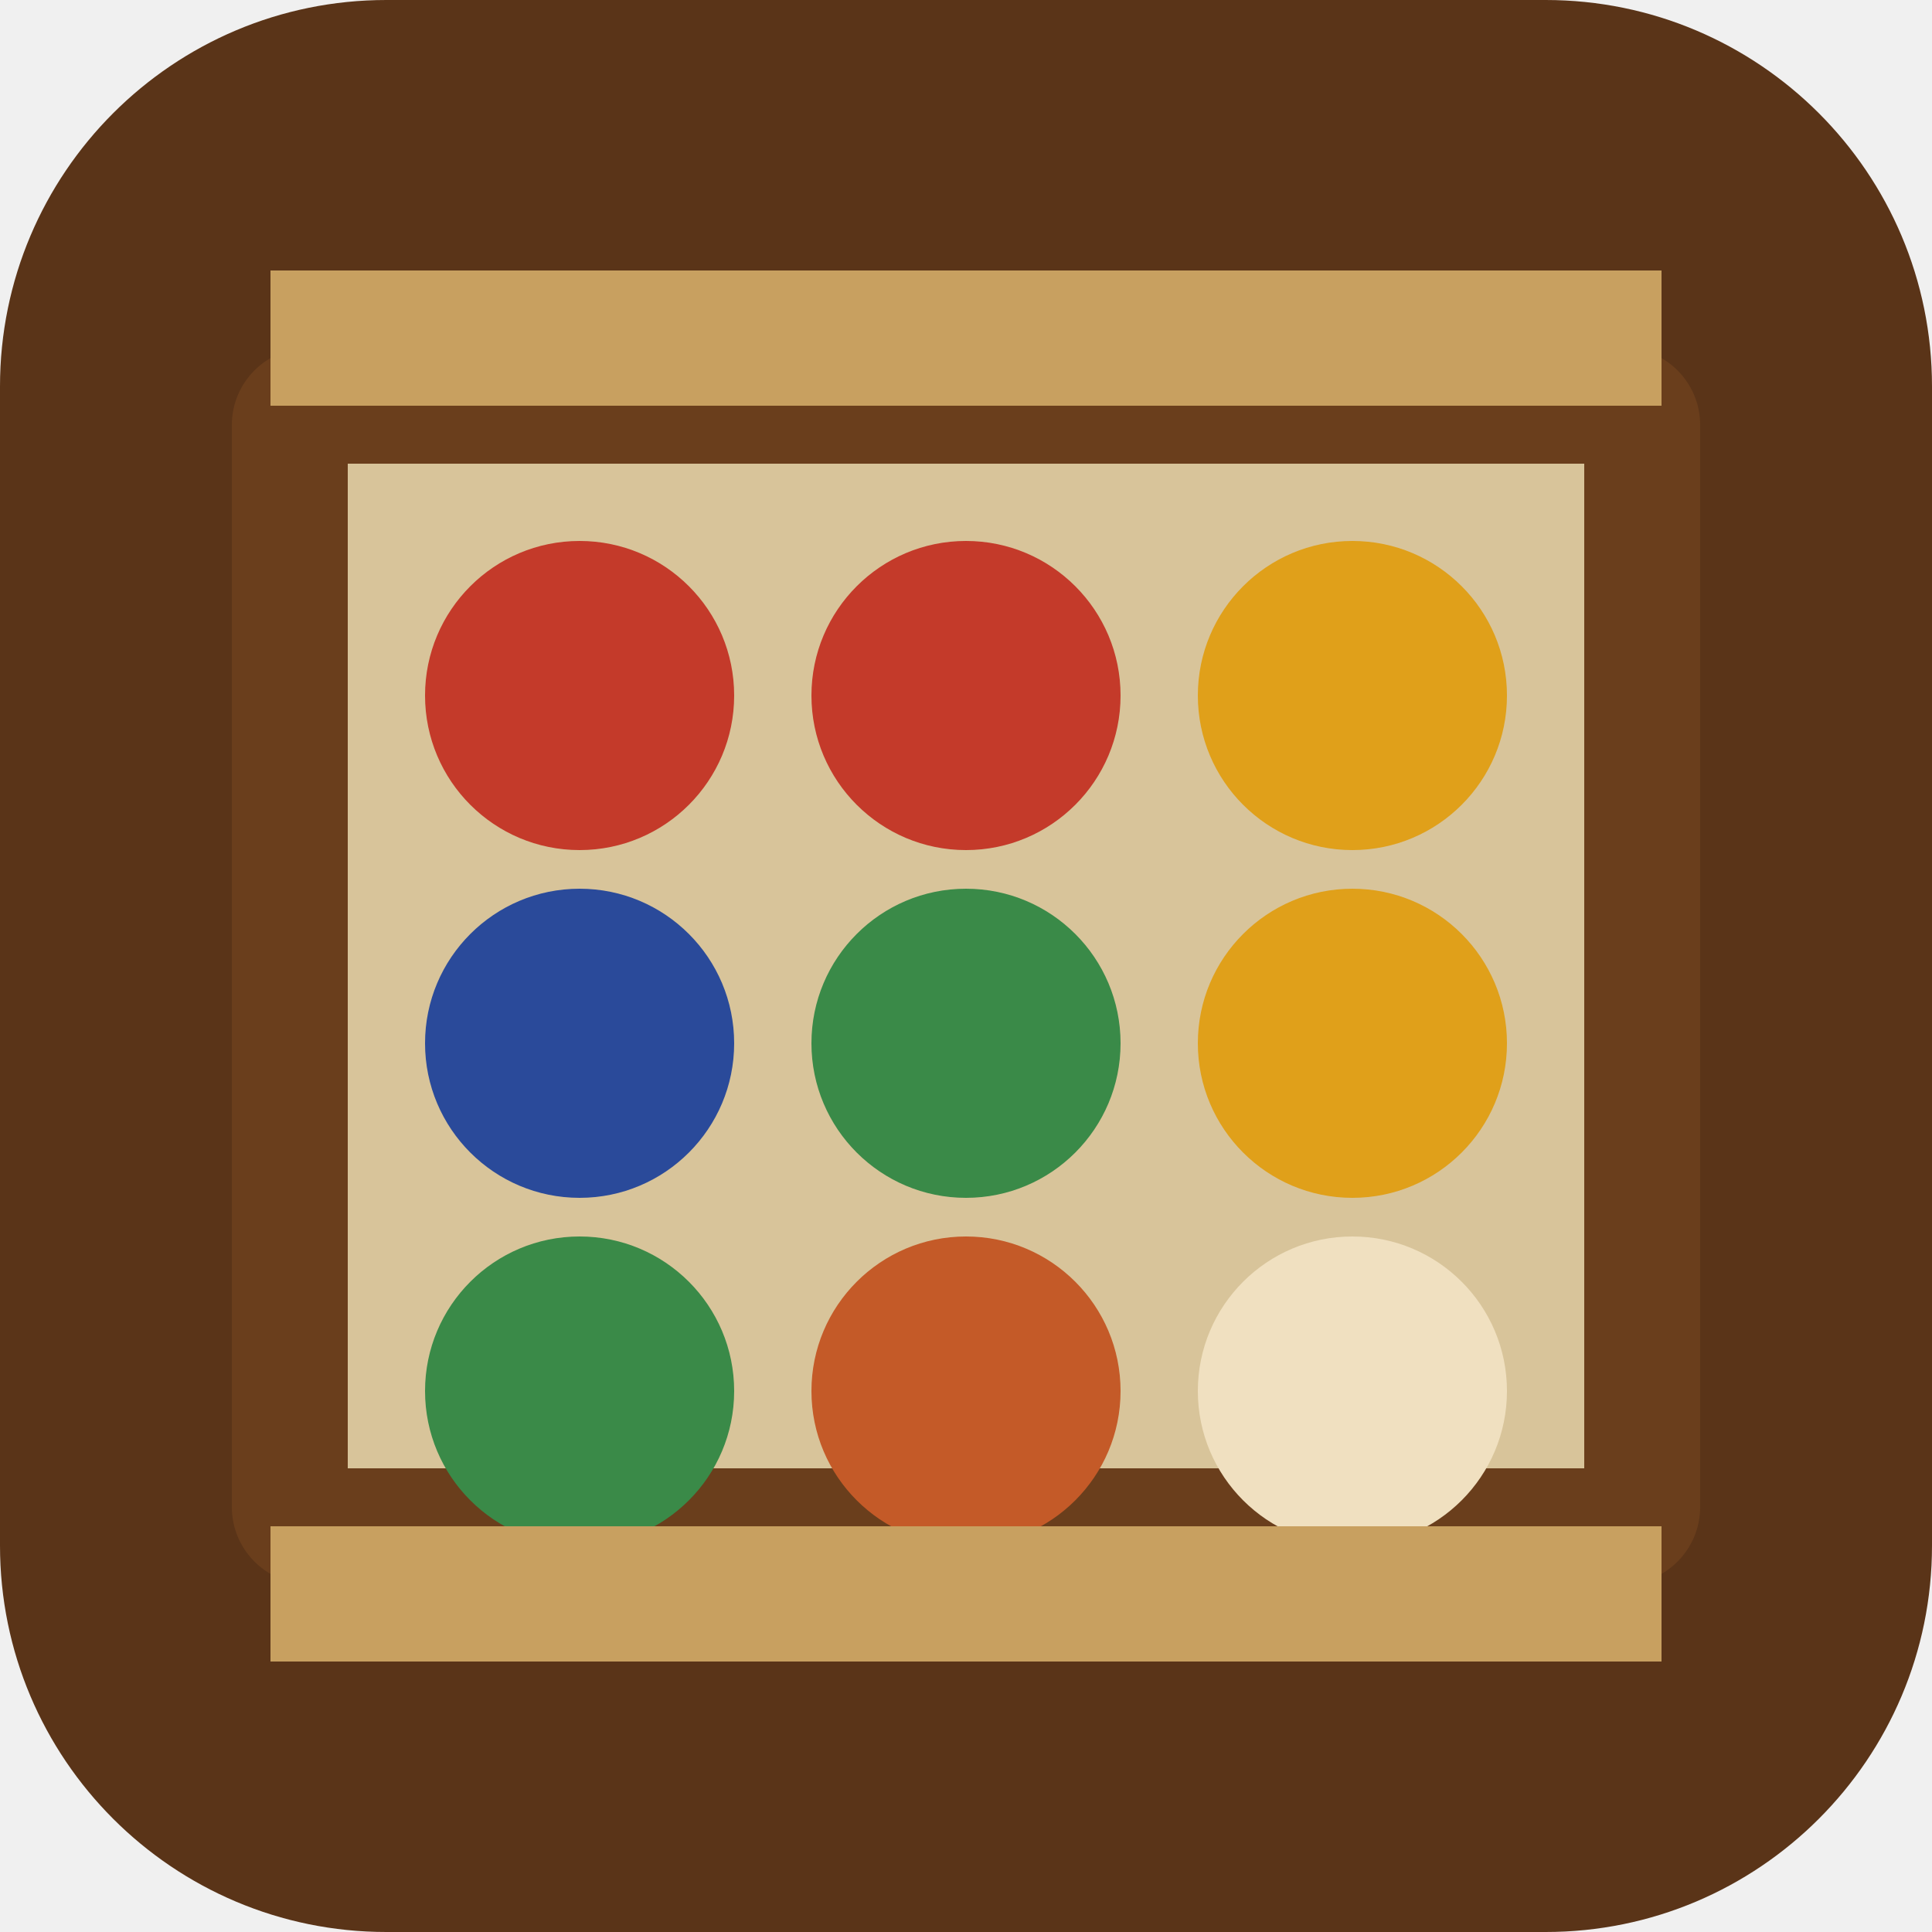
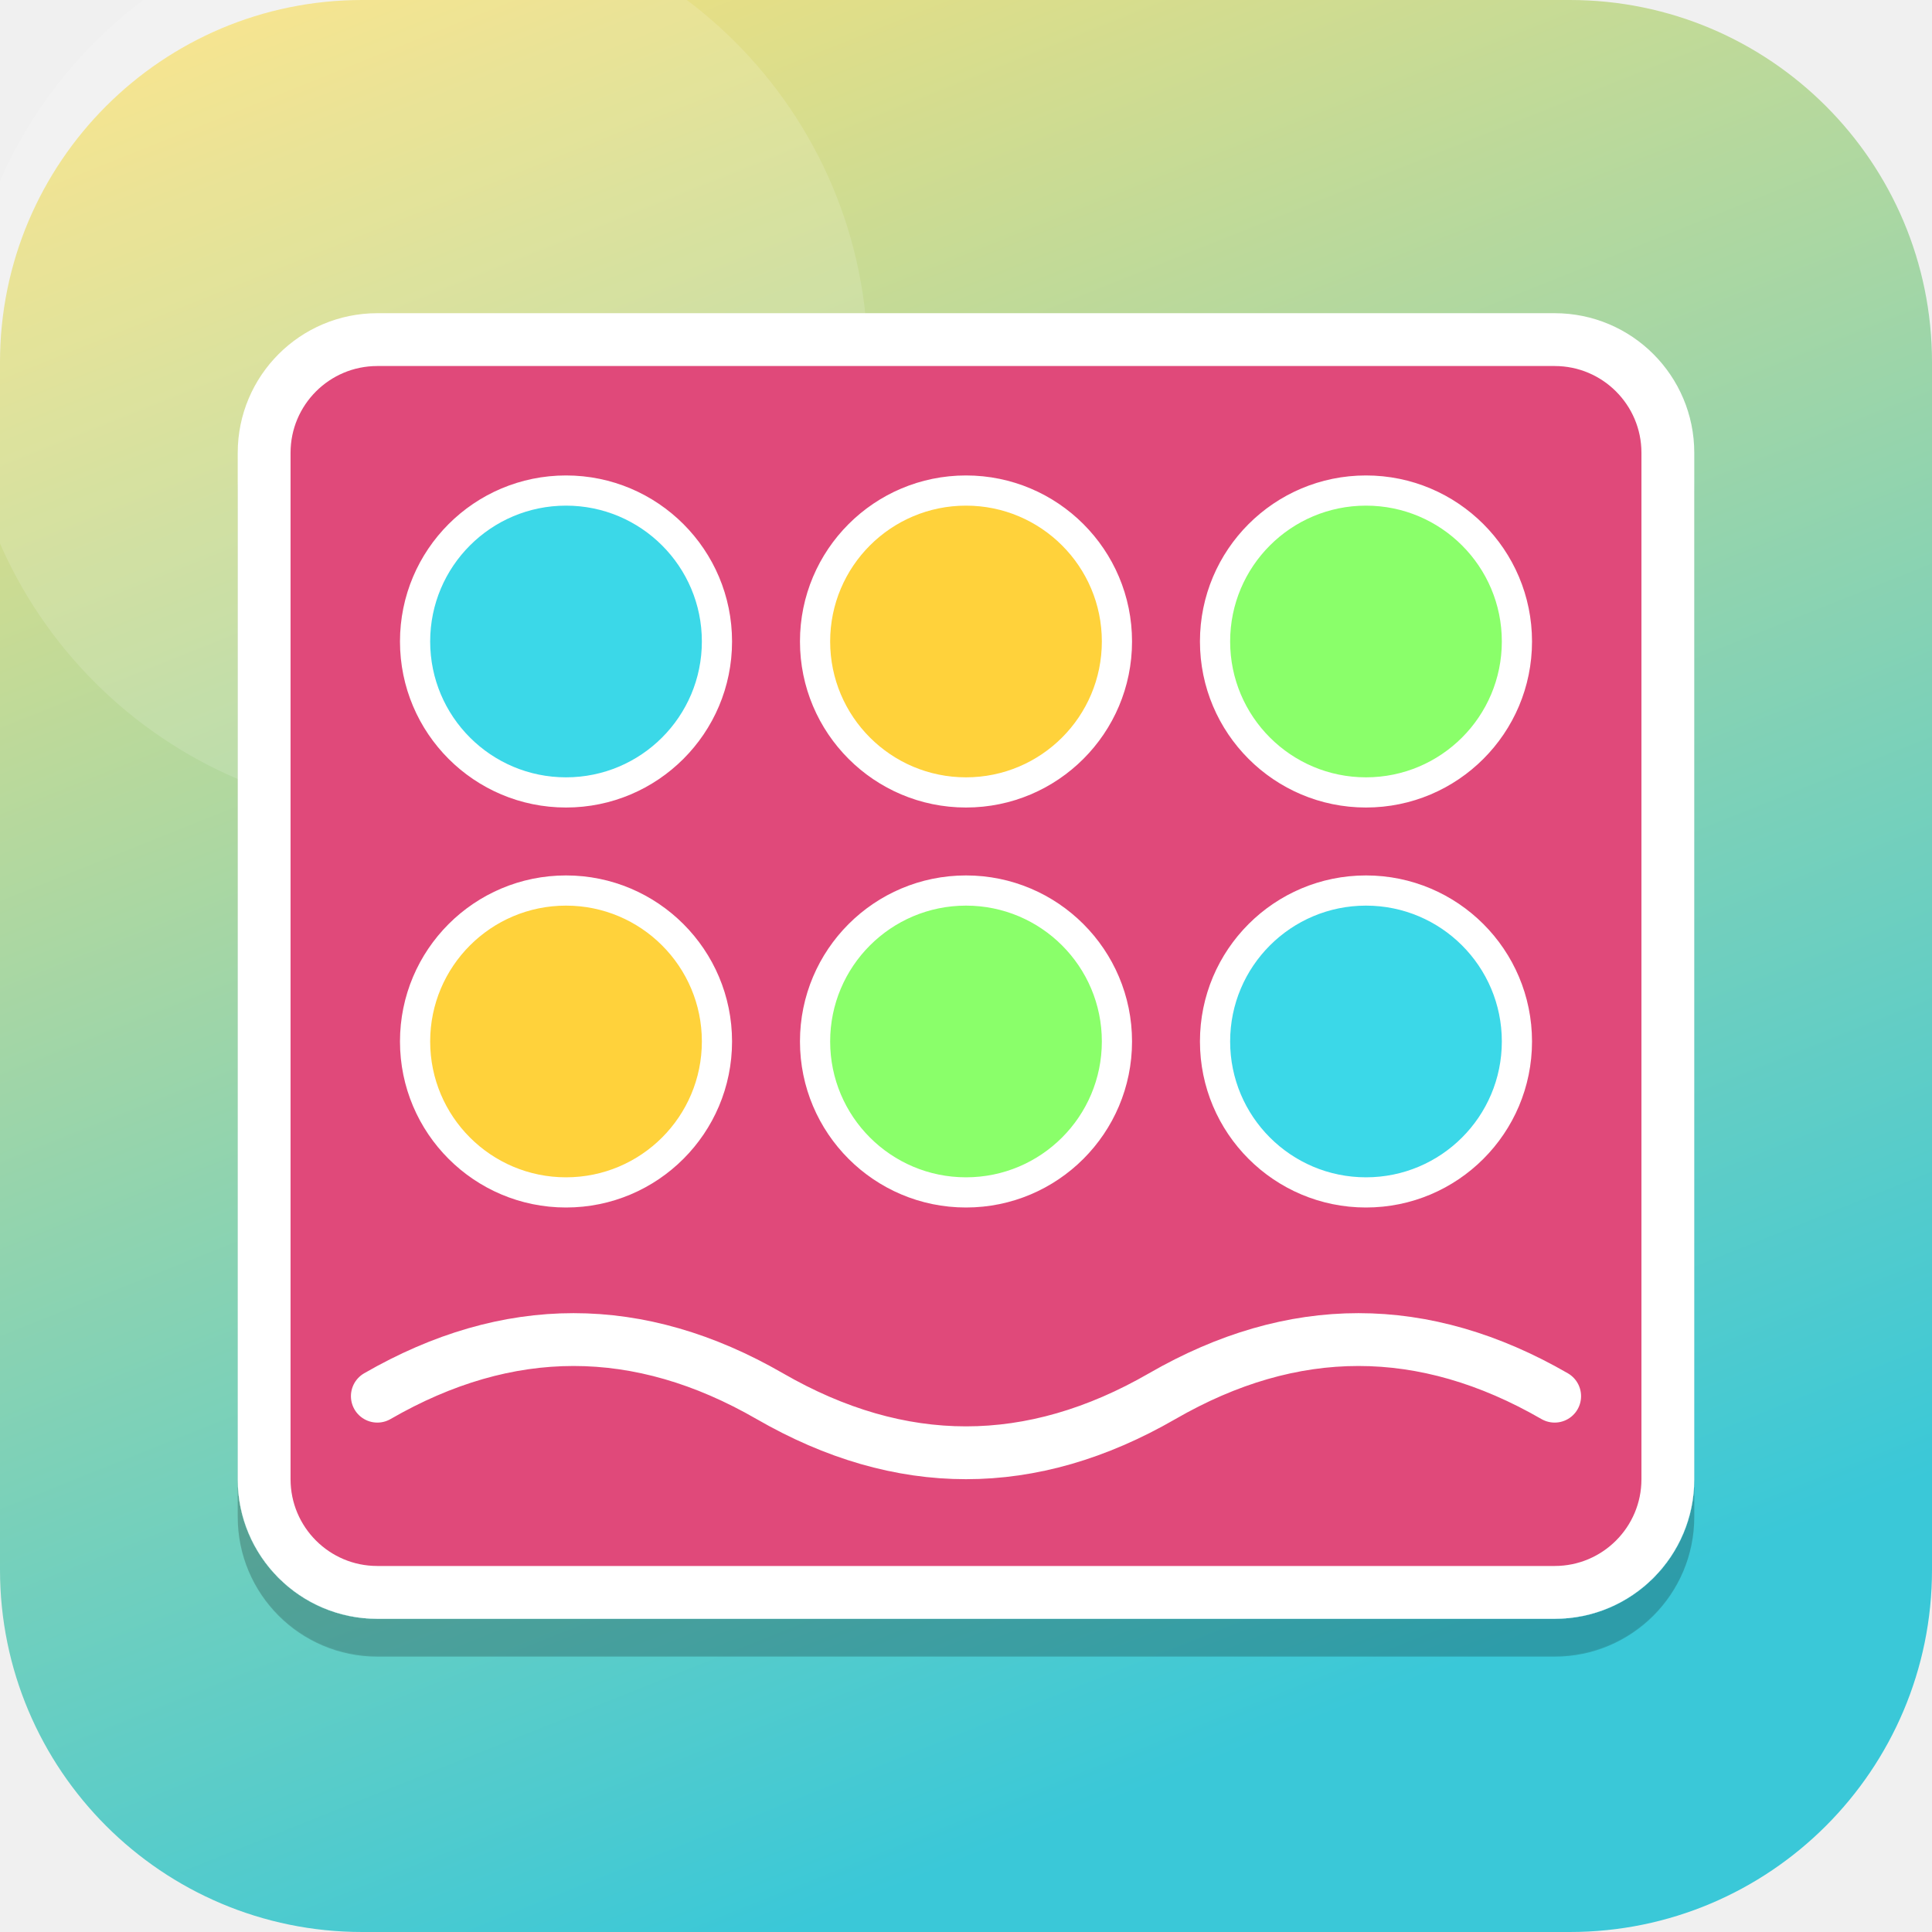
- <svg xmlns="http://www.w3.org/2000/svg" viewBox="0 0 100 100">
-   <rect width="100" height="100" rx="20" fill="#5a3418" />
-   <rect x="12" y="18" width="76" height="64" rx="4" fill="#6a3e1c" />
-   <rect x="18" y="24" width="64" height="52" fill="#d8c49a" />
-   <circle cx="30" cy="36" r="8" fill="#c43a2a" />
-   <circle cx="50" cy="36" r="8" fill="#c43a2a" />
-   <circle cx="70" cy="36" r="8" fill="#e0a01a" />
-   <circle cx="30" cy="54" r="8" fill="#2a4a9a" />
-   <circle cx="50" cy="54" r="8" fill="#3a8a48" />
-   <circle cx="70" cy="54" r="8" fill="#e0a01a" />
-   <circle cx="30" cy="72" r="8" fill="#3a8a48" />
-   <circle cx="50" cy="72" r="8" fill="#c45a28" />
-   <circle cx="70" cy="72" r="8" fill="#f0e0c0" />
-   <rect x="14" y="14" width="72" height="7" fill="#c8a060" />
-   <rect x="14" y="79" width="72" height="7" fill="#c8a060" />
+ <svg xmlns="http://www.w3.org/2000/svg" viewBox="0 0 512 512">
+   <defs>
+     <linearGradient id="bg" x1="0" y1="0" x2="0.4" y2="1">
+       <stop offset="0" stop-color="#ffe27a" />
+       <stop offset="1" stop-color="#3ac8d8" />
+     </linearGradient>
+     <filter id="sh" x="-20%" y="-20%" width="140%" height="140%">
+       <feDropShadow dx="0" dy="10" stdDeviation="0" flood-color="#000" flood-opacity=".22" />
+     </filter>
+   </defs>
+   <rect width="512" height="512" rx="96" fill="url(#bg)" />
+   <circle cx="110" cy="96" r="120" fill="#fff" opacity=".14" />
+   <g filter="url(#sh)">
+     <rect x="70" y="90" width="372" height="332" rx="30" fill="#e04a7a" stroke="#fff" stroke-width="14" />
+     <g stroke="#fff" stroke-width="8">
+       <circle cx="150" cy="170" r="40" fill="#3ad8e8" />
+       <circle cx="256" cy="170" r="40" fill="#ffd23a" />
+       <circle cx="362" cy="170" r="40" fill="#8aff6a" />
+       <circle cx="150" cy="276" r="40" fill="#ffd23a" />
+       <circle cx="256" cy="276" r="40" fill="#8aff6a" />
+       <circle cx="362" cy="276" r="40" fill="#3ad8e8" />
+     </g>
+     <path d="M100 370q52-30 104 0t104 0 104 0" fill="none" stroke="#fff" stroke-width="14" stroke-linecap="round" />
+   </g>
</svg>
